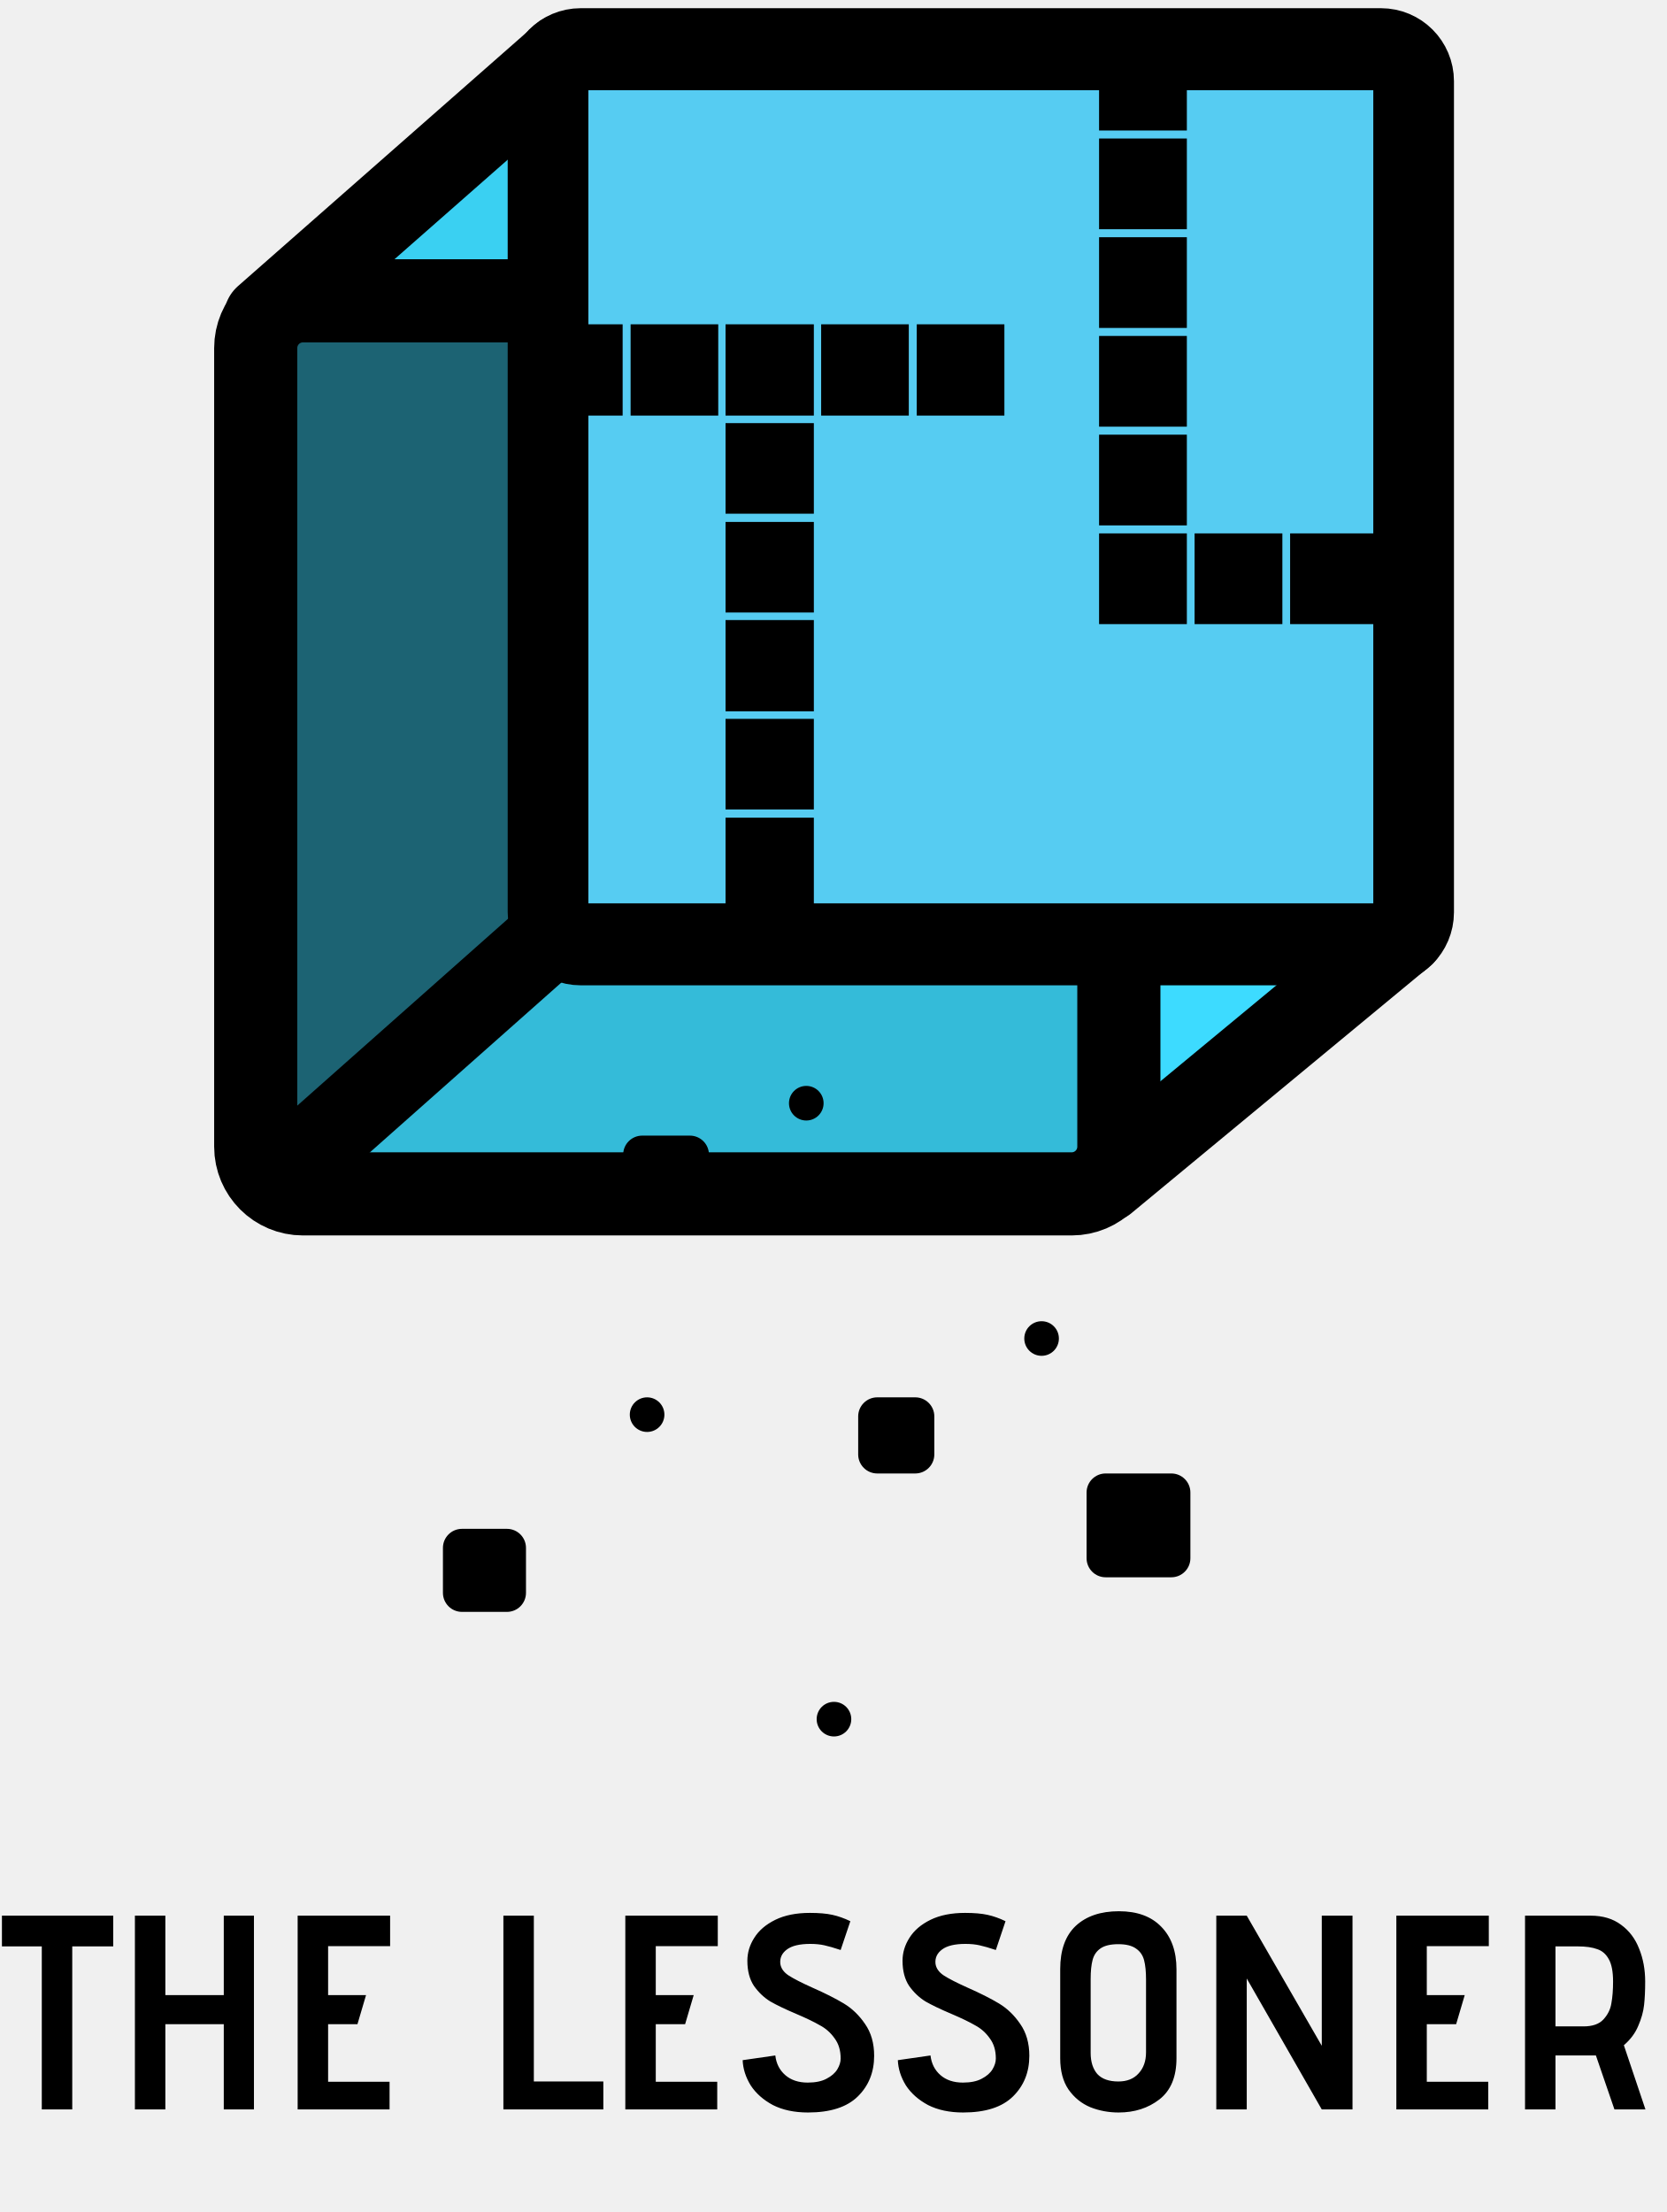
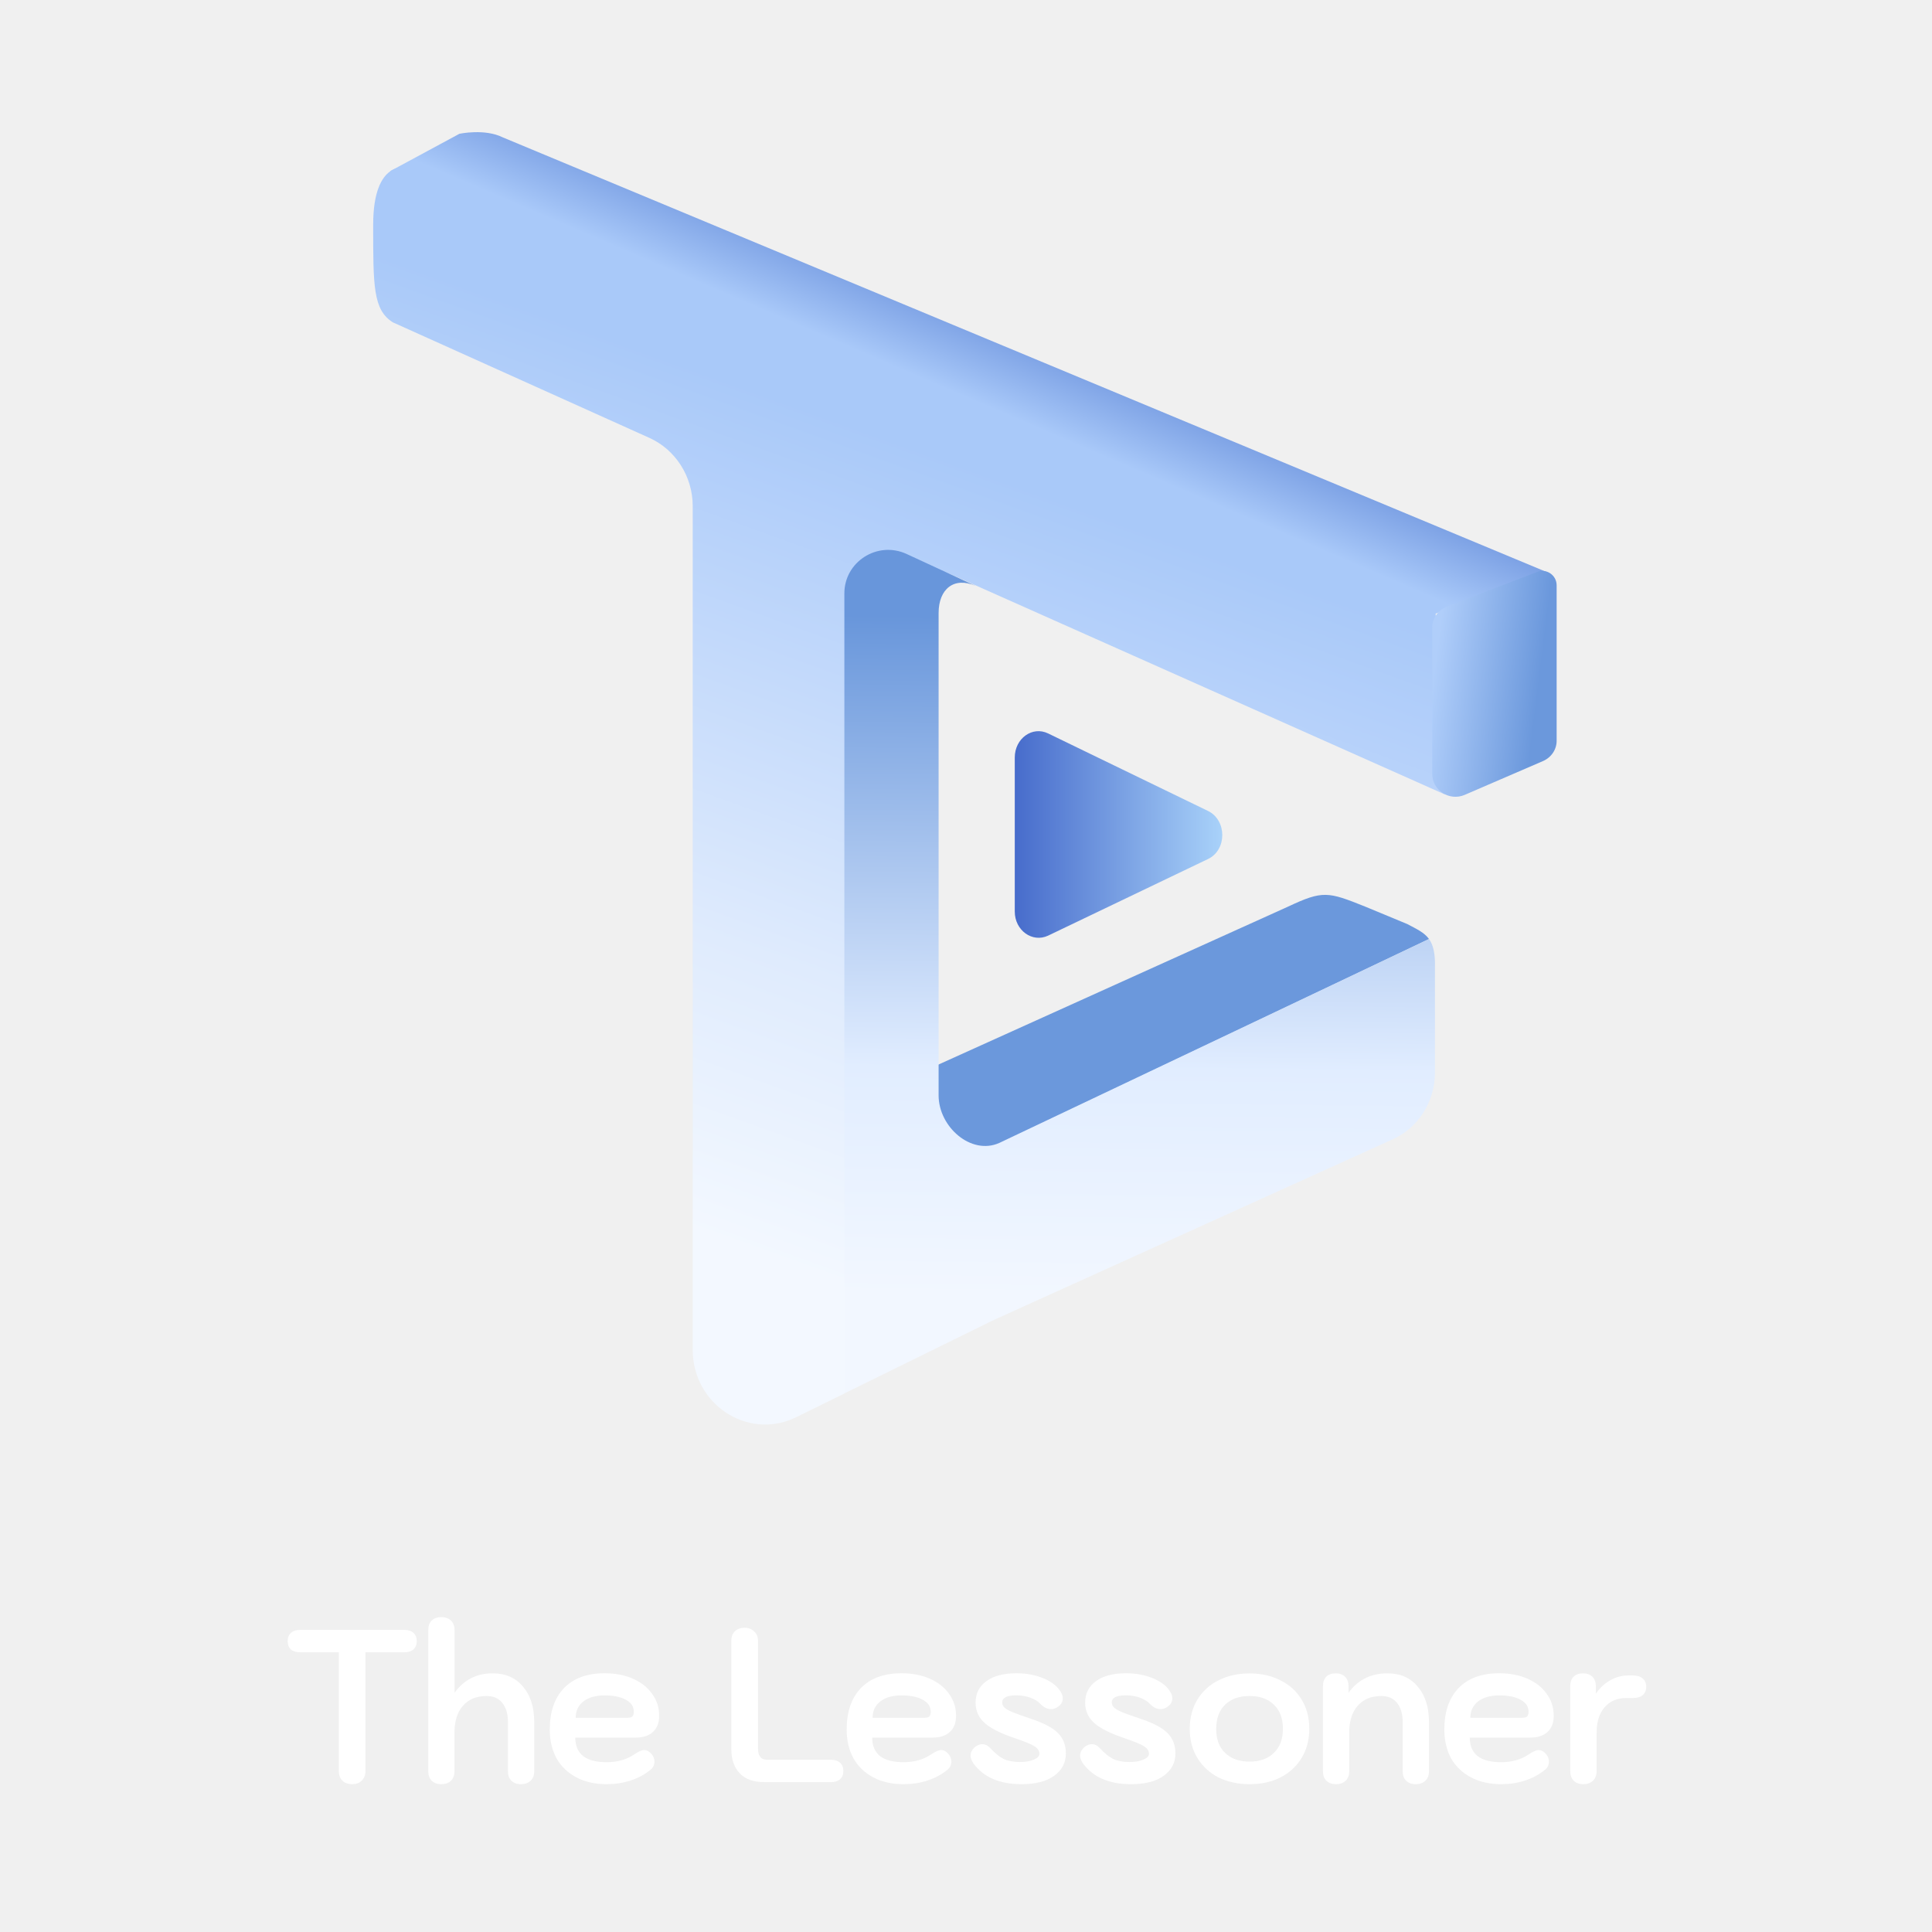
- <svg xmlns="http://www.w3.org/2000/svg" width="321" height="426" viewBox="0 0 321 426" fill="none">
-   <path d="M8.049 374.848H0.372V368.93H21.804V374.848H13.914V406.25H8.049V374.848ZM43.095 389.829H31.845V406.25H25.981V368.93H31.845V384.231H43.095V368.93H48.906V406.25H43.095V389.829ZM57.323 368.93H75.13V374.795H63.188V384.231H70.492L68.839 389.829H63.188V400.918H75.023V406.25H57.323V368.93ZM96.944 368.93H102.808V400.865H116.19V406.25H96.944V368.93ZM120.425 368.93H138.231V374.795H126.289V384.231H133.593L131.94 389.829H126.289V400.918H138.125V406.25H120.425V368.93ZM149.312 395.853C149.49 397.417 150.13 398.679 151.232 399.639C152.333 400.598 153.773 401.078 155.55 401.078C157.043 401.078 158.251 400.829 159.175 400.332C160.135 399.834 160.828 399.23 161.255 398.519C161.681 397.808 161.894 397.115 161.894 396.44C161.894 394.876 161.503 393.579 160.721 392.548C159.975 391.482 159.033 390.646 157.896 390.042C156.794 389.402 155.283 388.674 153.364 387.856C151.267 386.968 149.597 386.168 148.353 385.457C147.144 384.711 146.096 383.716 145.207 382.472C144.354 381.192 143.928 379.575 143.928 377.62C143.928 376.056 144.372 374.581 145.261 373.195C146.149 371.774 147.5 370.618 149.312 369.73C151.125 368.841 153.346 368.397 155.977 368.397C157.718 368.397 159.158 368.521 160.295 368.77C161.432 369.019 162.587 369.428 163.76 369.996L161.894 375.541C160.615 375.114 159.566 374.812 158.749 374.635C157.967 374.457 157.061 374.368 156.03 374.368C154.004 374.368 152.511 374.724 151.551 375.434C150.592 376.145 150.165 377.052 150.272 378.153C150.379 379.042 150.912 379.806 151.871 380.446C152.867 381.086 154.395 381.868 156.456 382.792C158.873 383.858 160.881 384.871 162.481 385.83C164.08 386.79 165.449 388.105 166.586 389.776C167.759 391.446 168.345 393.49 168.345 395.907C168.345 399.07 167.297 401.682 165.2 403.744C163.103 405.805 159.904 406.836 155.603 406.836C152.973 406.836 150.716 406.356 148.833 405.396C146.984 404.401 145.563 403.14 144.567 401.611C143.608 400.047 143.092 398.43 143.021 396.76L149.312 395.853ZM179.197 395.853C179.375 397.417 180.014 398.679 181.116 399.639C182.218 400.598 183.658 401.078 185.435 401.078C186.927 401.078 188.136 400.829 189.06 400.332C190.02 399.834 190.713 399.23 191.139 398.519C191.566 397.808 191.779 397.115 191.779 396.44C191.779 394.876 191.388 393.579 190.606 392.548C189.86 391.482 188.918 390.646 187.78 390.042C186.679 389.402 185.168 388.674 183.249 387.856C181.152 386.968 179.481 386.168 178.237 385.457C177.029 384.711 175.98 383.716 175.092 382.472C174.239 381.192 173.812 379.575 173.812 377.62C173.812 376.056 174.257 374.581 175.145 373.195C176.034 371.774 177.384 370.618 179.197 369.73C181.01 368.841 183.231 368.397 185.861 368.397C187.603 368.397 189.042 368.521 190.18 368.77C191.317 369.019 192.472 369.428 193.645 369.996L191.779 375.541C190.499 375.114 189.451 374.812 188.633 374.635C187.852 374.457 186.945 374.368 185.914 374.368C183.889 374.368 182.396 374.724 181.436 375.434C180.477 376.145 180.05 377.052 180.157 378.153C180.263 379.042 180.796 379.806 181.756 380.446C182.751 381.086 184.28 381.868 186.341 382.792C188.758 383.858 190.766 384.871 192.365 385.83C193.965 386.79 195.333 388.105 196.471 389.776C197.643 391.446 198.23 393.49 198.23 395.907C198.23 399.07 197.181 401.682 195.084 403.744C192.987 405.805 189.789 406.836 185.488 406.836C182.858 406.836 180.601 406.356 178.717 405.396C176.869 404.401 175.447 403.14 174.452 401.611C173.492 400.047 172.977 398.43 172.906 396.76L179.197 395.853ZM226.568 396.387C226.568 399.976 225.467 402.624 223.263 404.33C221.095 406.001 218.483 406.836 215.426 406.836C213.507 406.836 211.694 406.498 209.988 405.823C208.282 405.112 206.878 403.975 205.776 402.411C204.71 400.847 204.177 398.839 204.177 396.387V379.22C204.177 375.559 205.172 372.786 207.162 370.903C209.188 369.019 211.961 368.077 215.479 368.077C218.998 368.077 221.717 369.072 223.636 371.063C225.591 373.053 226.568 375.79 226.568 379.273V396.387ZM220.704 381.192C220.704 379.699 220.58 378.473 220.331 377.514C220.082 376.554 219.567 375.808 218.785 375.274C218.003 374.706 216.865 374.421 215.373 374.421C213.88 374.421 212.742 374.688 211.961 375.221C211.179 375.754 210.663 376.501 210.414 377.46C210.166 378.384 210.041 379.611 210.041 381.139V395.374C210.041 397.08 210.468 398.43 211.321 399.425C212.209 400.385 213.56 400.865 215.373 400.865C217.043 400.865 218.34 400.349 219.265 399.319C220.224 398.288 220.704 396.937 220.704 395.267V381.192ZM240.101 381.032V406.25H234.236V368.93H240.101L254.549 393.987V368.93H260.467V406.25H254.549L240.101 381.032ZM268.911 368.93H286.718V374.795H274.775V384.231H282.079L280.427 389.829H274.775V400.918H286.611V406.25H268.911V368.93ZM307.342 395.853H299.558V406.25H293.693V368.93H306.329C308.674 368.93 310.629 369.517 312.193 370.689C313.757 371.827 314.912 373.355 315.658 375.274C316.44 377.194 316.831 379.308 316.831 381.619C316.831 383.36 316.76 384.871 316.618 386.15C316.476 387.43 316.103 388.763 315.499 390.149C314.93 391.535 314.006 392.779 312.726 393.881L316.885 406.25H310.914L307.342 395.853ZM304.942 390.255C306.684 390.255 307.964 389.811 308.781 388.923C309.634 387.999 310.149 386.95 310.327 385.777C310.54 384.604 310.647 383.218 310.647 381.619C310.647 379.735 310.38 378.313 309.847 377.354C309.314 376.358 308.568 375.701 307.608 375.381C306.648 375.026 305.405 374.848 303.876 374.848H299.558V390.255H304.942Z" fill="black" />
-   <path d="M57.155 65.577H97.961V177.974L57.155 214.079V65.577Z" fill="#1C6373" />
-   <path d="M106.092 188.834H208.289V222.989H67.734L106.092 188.834Z" fill="#34BBD9" />
-   <path d="M98.247 50.153V21.947L65.109 50.153H98.247Z" fill="#3AD0F2" />
-   <path d="M223.003 189.536V217.743L256.142 189.536H223.003Z" fill="#3DDBFF" />
-   <path d="M264.471 17.368H113.31V173.968H264.471V17.368Z" fill="#D1D1D1" />
-   <path d="M164.346 123.142H162.397" stroke="black" stroke-width="16.011" />
-   <path d="M272.001 15.643C272.001 12.297 269.289 9.584 265.942 9.584H111.837C108.491 9.584 105.778 12.297 105.778 15.643V175.693C105.778 179.04 108.491 181.752 111.837 181.752H265.942C269.289 181.752 272.001 179.04 272.001 175.693V15.643Z" stroke="black" stroke-width="16.011" />
-   <path d="M215.472 67.026C215.472 62.007 211.403 57.938 206.383 57.938H58.337C53.317 57.938 49.248 62.007 49.248 67.026V220.834C49.248 225.854 53.317 229.923 58.337 229.923H206.383C211.403 229.923 215.472 225.854 215.472 220.834V67.026Z" stroke="black" stroke-width="16.011" />
-   <path d="M264.471 17.368H113.31V173.968H264.471V17.368Z" fill="#56CCF2" />
-   <path d="M51.109 61.122L108.54 10.631" stroke="black" stroke-width="16.011" stroke-linecap="round" />
-   <path d="M49.598 230.414L111.563 175.469" stroke="black" stroke-width="16.011" />
-   <path d="M212.823 227.444L270.254 179.923" stroke="black" stroke-width="16.011" stroke-linecap="round" />
-   <path d="M156.732 81.488H139.727V98.931H156.732V81.488Z" fill="black" />
-   <path d="M156.732 62.458H139.727V80.034H156.732V62.458Z" fill="black" />
-   <path d="M175.016 62.458H158.139V80.034H175.016V62.458Z" fill="black" />
-   <path d="M119.909 62.458H103.032V80.034H119.909V62.458Z" fill="black" />
-   <path d="M193.427 62.458H176.55V80.034H193.427V62.458Z" fill="black" />
-   <path d="M138.321 62.458H121.443V80.034H138.321V62.458Z" fill="black" />
-   <path d="M156.732 119.414H139.727V136.99H156.732V119.414Z" fill="black" />
-   <path d="M156.732 100.517H139.727V117.961H156.732V100.517Z" fill="black" />
-   <path d="M156.732 138.443H139.727V155.887H156.732V138.443Z" fill="black" />
-   <path d="M156.732 157.474H139.727V174.917H156.732V157.474Z" fill="black" />
-   <path d="M228.566 7.661H211.662V25.132H228.566V7.661Z" fill="black" />
-   <path d="M228.566 45.686H211.662V63.157H228.566V45.686Z" fill="black" />
-   <path d="M228.566 83.712H211.662V101.183H228.566V83.712Z" fill="black" />
-   <path d="M228.566 26.674H211.662V44.145H228.566V26.674Z" fill="black" />
-   <path d="M228.566 64.699H211.662V82.17H228.566V64.699Z" fill="black" />
-   <path d="M228.566 102.724H211.662V120.196H228.566V102.724Z" fill="black" />
-   <path d="M246.96 102.724H230.056V120.196H246.96V102.724Z" fill="black" />
-   <path d="M265.357 102.724H248.453V120.196H265.357V102.724Z" fill="black" />
-   <path d="M85.301 298.104L85.301 306.755C85.301 308.782 86.945 310.426 88.973 310.426L97.624 310.426C99.651 310.426 101.295 308.782 101.295 306.755L101.295 298.104C101.295 296.076 99.651 294.432 97.624 294.432L88.973 294.432C86.945 294.432 85.301 296.076 85.301 298.104Z" fill="black" />
-   <path d="M209.255 287.441L209.255 300.09C209.255 302.118 210.899 303.762 212.927 303.762L225.576 303.762C227.604 303.762 229.247 302.118 229.247 300.09L229.247 287.441C229.247 285.414 227.604 283.77 225.576 283.77L212.927 283.77C210.899 283.77 209.255 285.414 209.255 287.441Z" fill="black" />
-   <path d="M165.271 272.78L165.271 280.098C165.271 282.126 166.915 283.77 168.943 283.77L176.261 283.77C178.289 283.77 179.933 282.126 179.933 280.098L179.933 272.78C179.933 270.752 178.289 269.108 176.261 269.108L168.943 269.108C166.915 269.108 165.271 270.752 165.271 272.78Z" fill="black" />
-   <path d="M200.591 261.111C202.432 261.111 203.923 259.62 203.923 257.779C203.923 255.939 202.432 254.447 200.591 254.447C198.751 254.447 197.259 255.939 197.259 257.779C197.259 259.62 198.751 261.111 200.591 261.111Z" fill="black" />
-   <path d="M124.62 275.773C126.46 275.773 127.952 274.281 127.952 272.441C127.952 270.6 126.46 269.109 124.62 269.109C122.78 269.109 121.288 270.6 121.288 272.441C121.288 274.281 122.78 275.773 124.62 275.773Z" fill="black" />
-   <path d="M160.607 334.417C162.447 334.417 163.939 332.926 163.939 331.085C163.939 329.245 162.447 327.753 160.607 327.753C158.766 327.753 157.274 329.245 157.274 331.085C157.274 332.926 158.766 334.417 160.607 334.417Z" fill="black" />
-   <path d="M155.275 215.795C157.116 215.795 158.608 214.303 158.608 212.463C158.608 210.623 157.116 209.131 155.275 209.131C153.435 209.131 151.943 210.623 151.943 212.463C151.943 214.303 153.435 215.795 155.275 215.795Z" fill="black" />
-   <path d="M120.01 222.375L120.01 231.51C120.01 233.538 121.654 235.182 123.682 235.182L132.86 235.182C134.888 235.182 136.532 233.538 136.532 231.51L136.532 222.375C136.532 220.347 134.888 218.703 132.86 218.703L123.682 218.703C121.654 218.703 120.01 220.347 120.01 222.375Z" fill="black" />
+ <svg xmlns="http://www.w3.org/2000/svg" width="497" height="497" viewBox="0 0 497 497" fill="none">
+   <path d="M369.194 157.896L397.908 147.169L129.362 35.349C124.714 33.017 118.183 34.416 118.183 34.416L100.354 44.036L369.194 157.896Z" fill="url(#paint0_linear_4761_61097)" />
+   <path d="M178.199 130.204V347.256C178.199 361.073 192.027 370.401 204.324 364.804L217.269 358.449C217.269 358.449 219.093 296.826 219.093 283.009V165.592C219.093 151.716 232.921 142.447 245.277 148.044L371.665 204.362L369.311 157.78L104.649 43.103C104.649 43.103 96 40.888 96 57.795C96 73.478 95.941 79.716 101.06 82.922L167.079 112.655C173.786 115.687 178.199 122.566 178.199 130.204Z" fill="url(#paint1_linear_4761_61097)" />
+   <path d="M261.046 194.859V234.503C261.046 239.342 265.577 242.607 269.637 240.683L310.766 220.977C315.649 218.645 315.649 211.008 310.766 208.618L269.637 188.679C265.577 186.697 261.046 189.961 261.046 194.859Z" fill="url(#paint2_linear_4761_61097)" />
+   <path d="M362.015 237.709L351.189 233.22C341.598 229.372 340.303 229.023 331.36 233.22L220.505 283.3V311.576L367.605 241.557C366.37 239.866 364.545 239.05 362.015 237.709Z" fill="#6B98DC" />
+   <path d="M367.605 241.557L257.045 294.027C249.808 297.234 241.452 289.888 241.452 281.784V159.004V157.721C241.452 151.483 245.453 148.277 250.984 150.725L233.215 142.505C225.742 139.065 217.21 144.487 217.21 152.649V358.449L255.044 339.851C248.101 342.941 328.418 306.62 358.249 293.095C364.898 290.121 369.135 283.358 369.135 275.896V259.105V249.078C369.253 245.23 368.664 243.015 367.605 241.557Z" fill="url(#paint3_linear_4761_61097)" />
+   <path d="M396.908 195.791L376.784 204.478C372.842 206.169 368.429 203.312 368.429 199.056V161.511C368.429 159.062 369.959 156.905 372.254 156.03L395.437 147.111C397.849 146.178 400.438 147.985 400.438 150.55V190.428C400.497 192.76 399.085 194.858 396.908 195.791Z" fill="url(#paint4_linear_4761_61097)" />
+   <path d="M90.571 458.972C89.539 458.972 88.705 458.667 88.091 458.08C87.476 457.493 87.169 456.666 87.169 455.623V425.047H77.204C76.217 425.047 75.405 424.807 74.834 424.329C74.285 423.807 74 423.089 74 422.198C74 421.263 74.285 420.567 74.834 420.067C75.383 419.545 76.173 419.284 77.204 419.284H104.003C105.035 419.284 105.825 419.545 106.373 420.067C106.922 420.545 107.207 421.263 107.207 422.198C107.207 423.089 106.922 423.807 106.329 424.329C105.781 424.807 105.013 425.047 104.003 425.047H94.017V455.623C94.017 456.623 93.687 457.449 93.029 458.08C92.436 458.689 91.602 458.972 90.571 458.972Z" fill="white" />
+   <path d="M113.528 458.972C112.453 458.972 111.641 458.667 111.048 458.08C110.456 457.493 110.17 456.666 110.17 455.623V419.349C110.17 418.305 110.456 417.479 111.048 416.892C111.641 416.304 112.453 416 113.528 416C114.56 416 115.394 416.304 116.009 416.892C116.623 417.479 116.93 418.305 116.93 419.349V435.442C118.203 433.724 119.63 432.484 121.21 431.701C122.791 430.875 124.634 430.462 126.741 430.462C130.055 430.462 132.645 431.592 134.533 433.876C136.464 436.116 137.43 439.16 137.43 443.053V455.623C137.43 456.666 137.123 457.493 136.508 458.08C135.894 458.667 135.06 458.972 134.028 458.972C132.953 458.972 132.14 458.667 131.548 458.08C130.955 457.493 130.67 456.666 130.67 455.623V443.053C130.67 440.922 130.187 439.269 129.221 438.073C128.256 436.877 126.917 436.29 125.183 436.29C122.571 436.29 120.53 437.138 119.081 438.812C117.633 440.443 116.908 442.77 116.908 445.75V455.644C116.908 456.688 116.601 457.515 115.987 458.102C115.394 458.689 114.56 458.972 113.528 458.972Z" fill="white" />
+   <path d="M156.042 458.972C153.079 458.972 150.489 458.385 148.294 457.232C146.099 456.079 144.387 454.448 143.18 452.361C142.017 450.229 141.424 447.75 141.424 444.923C141.424 440.335 142.654 436.79 145.09 434.246C147.57 431.701 151.038 430.44 155.515 430.44C158.259 430.44 160.695 430.897 162.802 431.832C164.931 432.767 166.599 434.072 167.762 435.746C168.969 437.377 169.562 439.269 169.562 441.4C169.562 443.184 169.035 444.575 167.96 445.532C166.928 446.511 165.458 446.989 163.526 446.989H147.987C147.987 449.077 148.667 450.664 150.006 451.752C151.389 452.796 153.386 453.318 156.042 453.318C158.829 453.318 161.2 452.643 163.175 451.295C164.272 450.556 165.128 450.186 165.765 450.186C166.357 450.186 166.928 450.49 167.477 451.078C168.069 451.708 168.355 452.404 168.355 453.144C168.355 454.035 168.004 454.753 167.323 455.275C165.875 456.471 164.185 457.384 162.253 458.015C160.3 458.667 158.237 458.972 156.042 458.972ZM161.463 441.879C162.056 441.879 162.451 441.77 162.692 441.553C162.934 441.292 163.043 440.878 163.043 440.313C163.043 439.008 162.363 437.986 160.98 437.247C159.641 436.507 157.82 436.138 155.515 436.138C153.211 436.138 151.389 436.66 150.05 437.703C148.733 438.747 148.097 440.139 148.097 441.9H161.463V441.879Z" fill="white" />
+   <path d="M196.404 458.428C193.793 458.428 191.751 457.688 190.303 456.188C188.854 454.687 188.13 452.599 188.13 449.925V422.089C188.13 421.045 188.437 420.219 189.052 419.631C189.666 419.044 190.5 418.74 191.532 418.74C192.564 418.74 193.398 419.066 194.012 419.697C194.671 420.284 195 421.088 195 422.11V449.946C195 450.794 195.197 451.469 195.57 451.969C195.987 452.447 196.536 452.686 197.216 452.686H213.743C214.775 452.686 215.565 452.947 216.114 453.469C216.662 453.948 216.948 454.665 216.948 455.6C216.948 456.492 216.662 457.21 216.07 457.732C215.521 458.21 214.753 458.449 213.743 458.449H196.404V458.428Z" fill="white" />
+   <path d="M232.421 458.972C229.458 458.972 226.868 458.385 224.673 457.232C222.479 456.079 220.767 454.448 219.56 452.361C218.396 450.229 217.804 447.75 217.804 444.923C217.804 440.335 219.033 436.79 221.469 434.246C223.949 431.701 227.417 430.44 231.894 430.44C234.638 430.44 237.074 430.897 239.181 431.832C241.31 432.767 242.978 434.072 244.141 435.746C245.349 437.377 245.941 439.269 245.941 441.4C245.941 443.184 245.414 444.575 244.339 445.532C243.307 446.511 241.837 446.989 239.905 446.989H224.366C224.366 449.077 225.047 450.664 226.385 451.752C227.768 452.796 229.765 453.318 232.421 453.318C235.209 453.318 237.579 452.643 239.554 451.295C240.652 450.556 241.508 450.186 242.144 450.186C242.737 450.186 243.307 450.49 243.856 451.078C244.449 451.708 244.734 452.404 244.734 453.144C244.734 454.035 244.383 454.753 243.702 455.275C242.254 456.471 240.564 457.384 238.632 458.015C236.701 458.667 234.638 458.972 232.421 458.972ZM237.842 441.879C238.435 441.879 238.83 441.77 239.071 441.553C239.313 441.292 239.423 440.878 239.423 440.313C239.423 439.008 238.742 437.986 237.359 437.247C236.021 436.507 234.199 436.138 231.894 436.138C229.59 436.138 227.768 436.66 226.429 437.703C225.112 438.747 224.476 440.139 224.476 441.9H237.842V441.879Z" fill="white" />
+   <path d="M262.753 458.972C257.2 458.972 253.14 457.232 250.506 453.774C249.958 452.991 249.672 452.274 249.672 451.643C249.672 450.751 250.111 449.969 250.967 449.294C251.56 448.881 252.13 448.685 252.679 448.685C253.425 448.685 254.15 449.033 254.786 449.751C255.949 451.012 257.091 451.926 258.188 452.491C259.329 453.013 260.712 453.274 262.38 453.274C263.785 453.274 264.97 453.078 265.936 452.665C266.901 452.252 267.384 451.752 267.384 451.165C267.384 450.425 266.989 449.795 266.199 449.273C265.409 448.751 263.807 448.077 261.392 447.25C257.595 445.989 254.918 444.662 253.338 443.271C251.757 441.857 250.967 440.095 250.967 438.008C250.967 435.659 251.889 433.811 253.755 432.462C255.62 431.114 258.188 430.44 261.458 430.44C263.982 430.44 266.243 430.853 268.284 431.68C270.325 432.506 271.796 433.593 272.718 434.985C273.157 435.616 273.398 436.246 273.398 436.877C273.398 437.769 272.981 438.508 272.169 439.052C271.576 439.465 270.984 439.661 270.369 439.661C269.382 439.661 268.46 439.204 267.626 438.312C266.945 437.595 266.045 437.073 264.948 436.681C263.873 436.312 262.709 436.116 261.436 436.116C259.022 436.116 257.815 436.725 257.815 437.964C257.815 438.443 258.013 438.878 258.386 439.247C258.759 439.617 259.439 440.009 260.405 440.422C261.393 440.835 262.951 441.4 265.058 442.096C268.438 443.205 270.786 444.445 272.125 445.793C273.508 447.141 274.188 448.903 274.188 451.099C274.188 453.448 273.201 455.34 271.203 456.797C269.162 458.276 266.375 458.972 262.753 458.972Z" fill="white" />
+   <path d="M290.935 458.972C285.382 458.972 281.321 457.232 278.688 453.774C278.139 452.991 277.854 452.274 277.854 451.643C277.854 450.751 278.292 449.969 279.148 449.294C279.741 448.881 280.312 448.685 280.86 448.685C281.629 448.685 282.331 449.033 282.967 449.751C284.131 451.012 285.272 451.926 286.369 452.491C287.511 453.013 288.893 453.274 290.561 453.274C291.966 453.274 293.151 453.078 294.117 452.665C295.083 452.252 295.566 451.752 295.566 451.165C295.566 450.425 295.171 449.795 294.38 449.273C293.59 448.751 291.988 448.077 289.574 447.25C285.777 445.989 283.099 444.662 281.519 443.271C279.939 441.857 279.148 440.095 279.148 438.008C279.148 435.659 280.07 433.811 281.936 432.462C283.801 431.114 286.369 430.44 289.64 430.44C292.142 430.44 294.424 430.853 296.465 431.68C298.507 432.506 299.977 433.593 300.899 434.985C301.338 435.616 301.579 436.246 301.579 436.877C301.579 437.769 301.162 438.508 300.35 439.052C299.758 439.465 299.165 439.661 298.551 439.661C297.563 439.661 296.641 439.204 295.807 438.312C295.127 437.595 294.227 437.073 293.129 436.681C292.054 436.312 290.891 436.116 289.618 436.116C287.203 436.116 285.996 436.725 285.996 437.964C285.996 438.443 286.194 438.878 286.567 439.247C286.94 439.617 287.62 440.009 288.586 440.422C289.574 440.835 291.132 441.4 293.239 442.096C296.619 443.205 298.968 444.445 300.306 445.793C301.689 447.141 302.369 448.903 302.369 451.099C302.369 453.448 301.382 455.34 299.385 456.797C297.365 458.276 294.556 458.972 290.935 458.972Z" fill="white" />
+   <path d="M321.442 458.972C318.457 458.972 315.78 458.384 313.431 457.232C311.127 456.036 309.327 454.361 308.01 452.208C306.693 450.055 306.057 447.555 306.057 444.728C306.057 441.9 306.715 439.4 308.01 437.247C309.327 435.094 311.127 433.419 313.431 432.267C315.78 431.071 318.435 430.483 321.442 430.483C324.427 430.483 327.083 431.071 329.387 432.267C331.736 433.419 333.558 435.072 334.852 437.247C336.169 439.4 336.806 441.9 336.806 444.728C336.806 447.555 336.147 450.055 334.852 452.208C333.536 454.361 331.714 456.058 329.387 457.232C327.105 458.406 324.449 458.972 321.442 458.972ZM321.442 453.165C324.098 453.165 326.183 452.426 327.697 450.925C329.256 449.425 330.024 447.359 330.024 444.728C330.024 442.074 329.256 440.008 327.697 438.53C326.183 437.029 324.098 436.29 321.442 436.29C318.787 436.29 316.701 437.029 315.143 438.53C313.629 440.03 312.861 442.096 312.861 444.728C312.861 447.381 313.607 449.447 315.143 450.925C316.701 452.426 318.808 453.165 321.442 453.165Z" fill="white" />
+   <path d="M343.676 458.971C342.6 458.971 341.788 458.667 341.196 458.08C340.603 457.493 340.318 456.666 340.318 455.622V433.81C340.318 432.723 340.603 431.918 341.152 431.353C341.744 430.766 342.556 430.461 343.588 430.461C344.62 430.461 345.432 430.766 346.024 431.353C346.617 431.94 346.902 432.767 346.902 433.81V435.441C349.338 432.114 352.696 430.461 356.91 430.461C360.225 430.461 362.814 431.592 364.702 433.876C366.633 436.116 367.599 439.16 367.599 443.053V455.622C367.599 456.666 367.292 457.493 366.677 458.08C366.063 458.667 365.229 458.971 364.197 458.971C363.122 458.971 362.31 458.667 361.717 458.08C361.125 457.493 360.839 456.666 360.839 455.622V443.053C360.839 440.922 360.356 439.269 359.391 438.073C358.425 436.877 357.086 436.29 355.352 436.29C352.74 436.29 350.699 437.138 349.251 438.812C347.802 440.443 347.078 442.77 347.078 445.749V455.644C347.078 456.688 346.77 457.514 346.156 458.102C345.519 458.689 344.707 458.971 343.676 458.971Z" fill="white" />
+   <path d="M386.167 458.972C383.204 458.972 380.636 458.385 378.42 457.232C376.225 456.079 374.513 454.448 373.306 452.361C372.142 450.229 371.55 447.75 371.55 444.923C371.55 440.335 372.779 436.79 375.215 434.246C377.695 431.701 381.163 430.44 385.64 430.44C388.384 430.44 390.82 430.897 392.927 431.832C395.056 432.767 396.724 434.072 397.887 435.746C399.095 437.377 399.687 439.269 399.687 441.4C399.687 443.184 399.16 444.575 398.085 445.532C397.053 446.511 395.561 446.989 393.63 446.989H378.09C378.09 449.077 378.771 450.664 380.11 451.752C381.492 452.796 383.49 453.318 386.145 453.318C388.933 453.318 391.303 452.643 393.278 451.295C394.376 450.556 395.232 450.186 395.868 450.186C396.461 450.186 397.01 450.49 397.58 451.078C398.173 451.708 398.458 452.404 398.458 453.144C398.458 454.035 398.107 454.753 397.427 455.275C395.978 456.471 394.288 457.384 392.357 458.015C390.447 458.667 388.384 458.972 386.167 458.972ZM391.61 441.879C392.203 441.879 392.598 441.77 392.861 441.553C393.103 441.292 393.213 440.878 393.213 440.313C393.213 439.008 392.532 437.986 391.149 437.247C389.811 436.507 387.989 436.138 385.684 436.138C383.38 436.138 381.558 436.66 380.197 437.703C378.902 438.747 378.244 440.139 378.244 441.9H391.61V441.879Z" fill="white" />
+   <path d="M407.303 458.971C406.228 458.971 405.416 458.667 404.823 458.08C404.252 457.493 403.945 456.666 403.945 455.622V433.81C403.945 432.723 404.208 431.918 404.779 431.353C405.372 430.766 406.162 430.461 407.215 430.461C408.269 430.461 409.059 430.766 409.652 431.353C410.244 431.94 410.529 432.767 410.529 433.81V435.659C411.605 434.158 412.834 433.028 414.239 432.245C415.687 431.418 417.224 431.005 418.892 431.005H420.033C421.13 431.005 421.986 431.266 422.557 431.788C423.172 432.266 423.479 432.984 423.479 433.919C423.479 434.854 423.172 435.572 422.557 436.094C421.964 436.572 421.13 436.811 420.033 436.811H418.277C415.973 436.811 414.129 437.616 412.746 439.225C411.407 440.791 410.727 442.944 410.727 445.706V455.601C410.727 456.645 410.42 457.471 409.805 458.058C409.169 458.689 408.335 458.971 407.303 458.971Z" fill="white" />
+   <defs>
+     <linearGradient id="paint0_linear_4761_61097" x1="246.59" y1="101.368" x2="264.291" y2="60.142" gradientUnits="userSpaceOnUse">
+       <stop stop-color="#A9C9F9" />
+       <stop offset="0.579" stop-color="#688FDB" />
+       <stop offset="1" stop-color="#2E4EC0" />
+     </linearGradient>
+     <linearGradient id="paint1_linear_4761_61097" x1="166.156" y1="312.325" x2="237.13" y2="115.521" gradientUnits="userSpaceOnUse">
+       <stop stop-color="#F3F8FF" />
+       <stop offset="0.349" stop-color="#DFEBFD" />
+       <stop offset="1" stop-color="#A9C9F9" />
+     </linearGradient>
+     <linearGradient id="paint2_linear_4761_61097" x1="260.53" y1="214.664" x2="315.095" y2="214.664" gradientUnits="userSpaceOnUse">
+       <stop stop-color="#466BCB" />
+       <stop offset="1" stop-color="#AAD3FA" />
+     </linearGradient>
+     <linearGradient id="paint3_linear_4761_61097" x1="293.85" y1="159.077" x2="291.21" y2="403.769" gradientUnits="userSpaceOnUse">
+       <stop stop-color="#6896DB" />
+       <stop offset="0.474" stop-color="#E1EDFF" />
+       <stop offset="0.714" stop-color="#F2F7FF" />
+     </linearGradient>
+     <linearGradient id="paint4_linear_4761_61097" x1="368.816" y1="173.914" x2="395.722" y2="177.248" gradientUnits="userSpaceOnUse">
+       <stop stop-color="#B0CEFA" />
+       <stop offset="1" stop-color="#6B98DC" />
+     </linearGradient>
+   </defs>
</svg>
